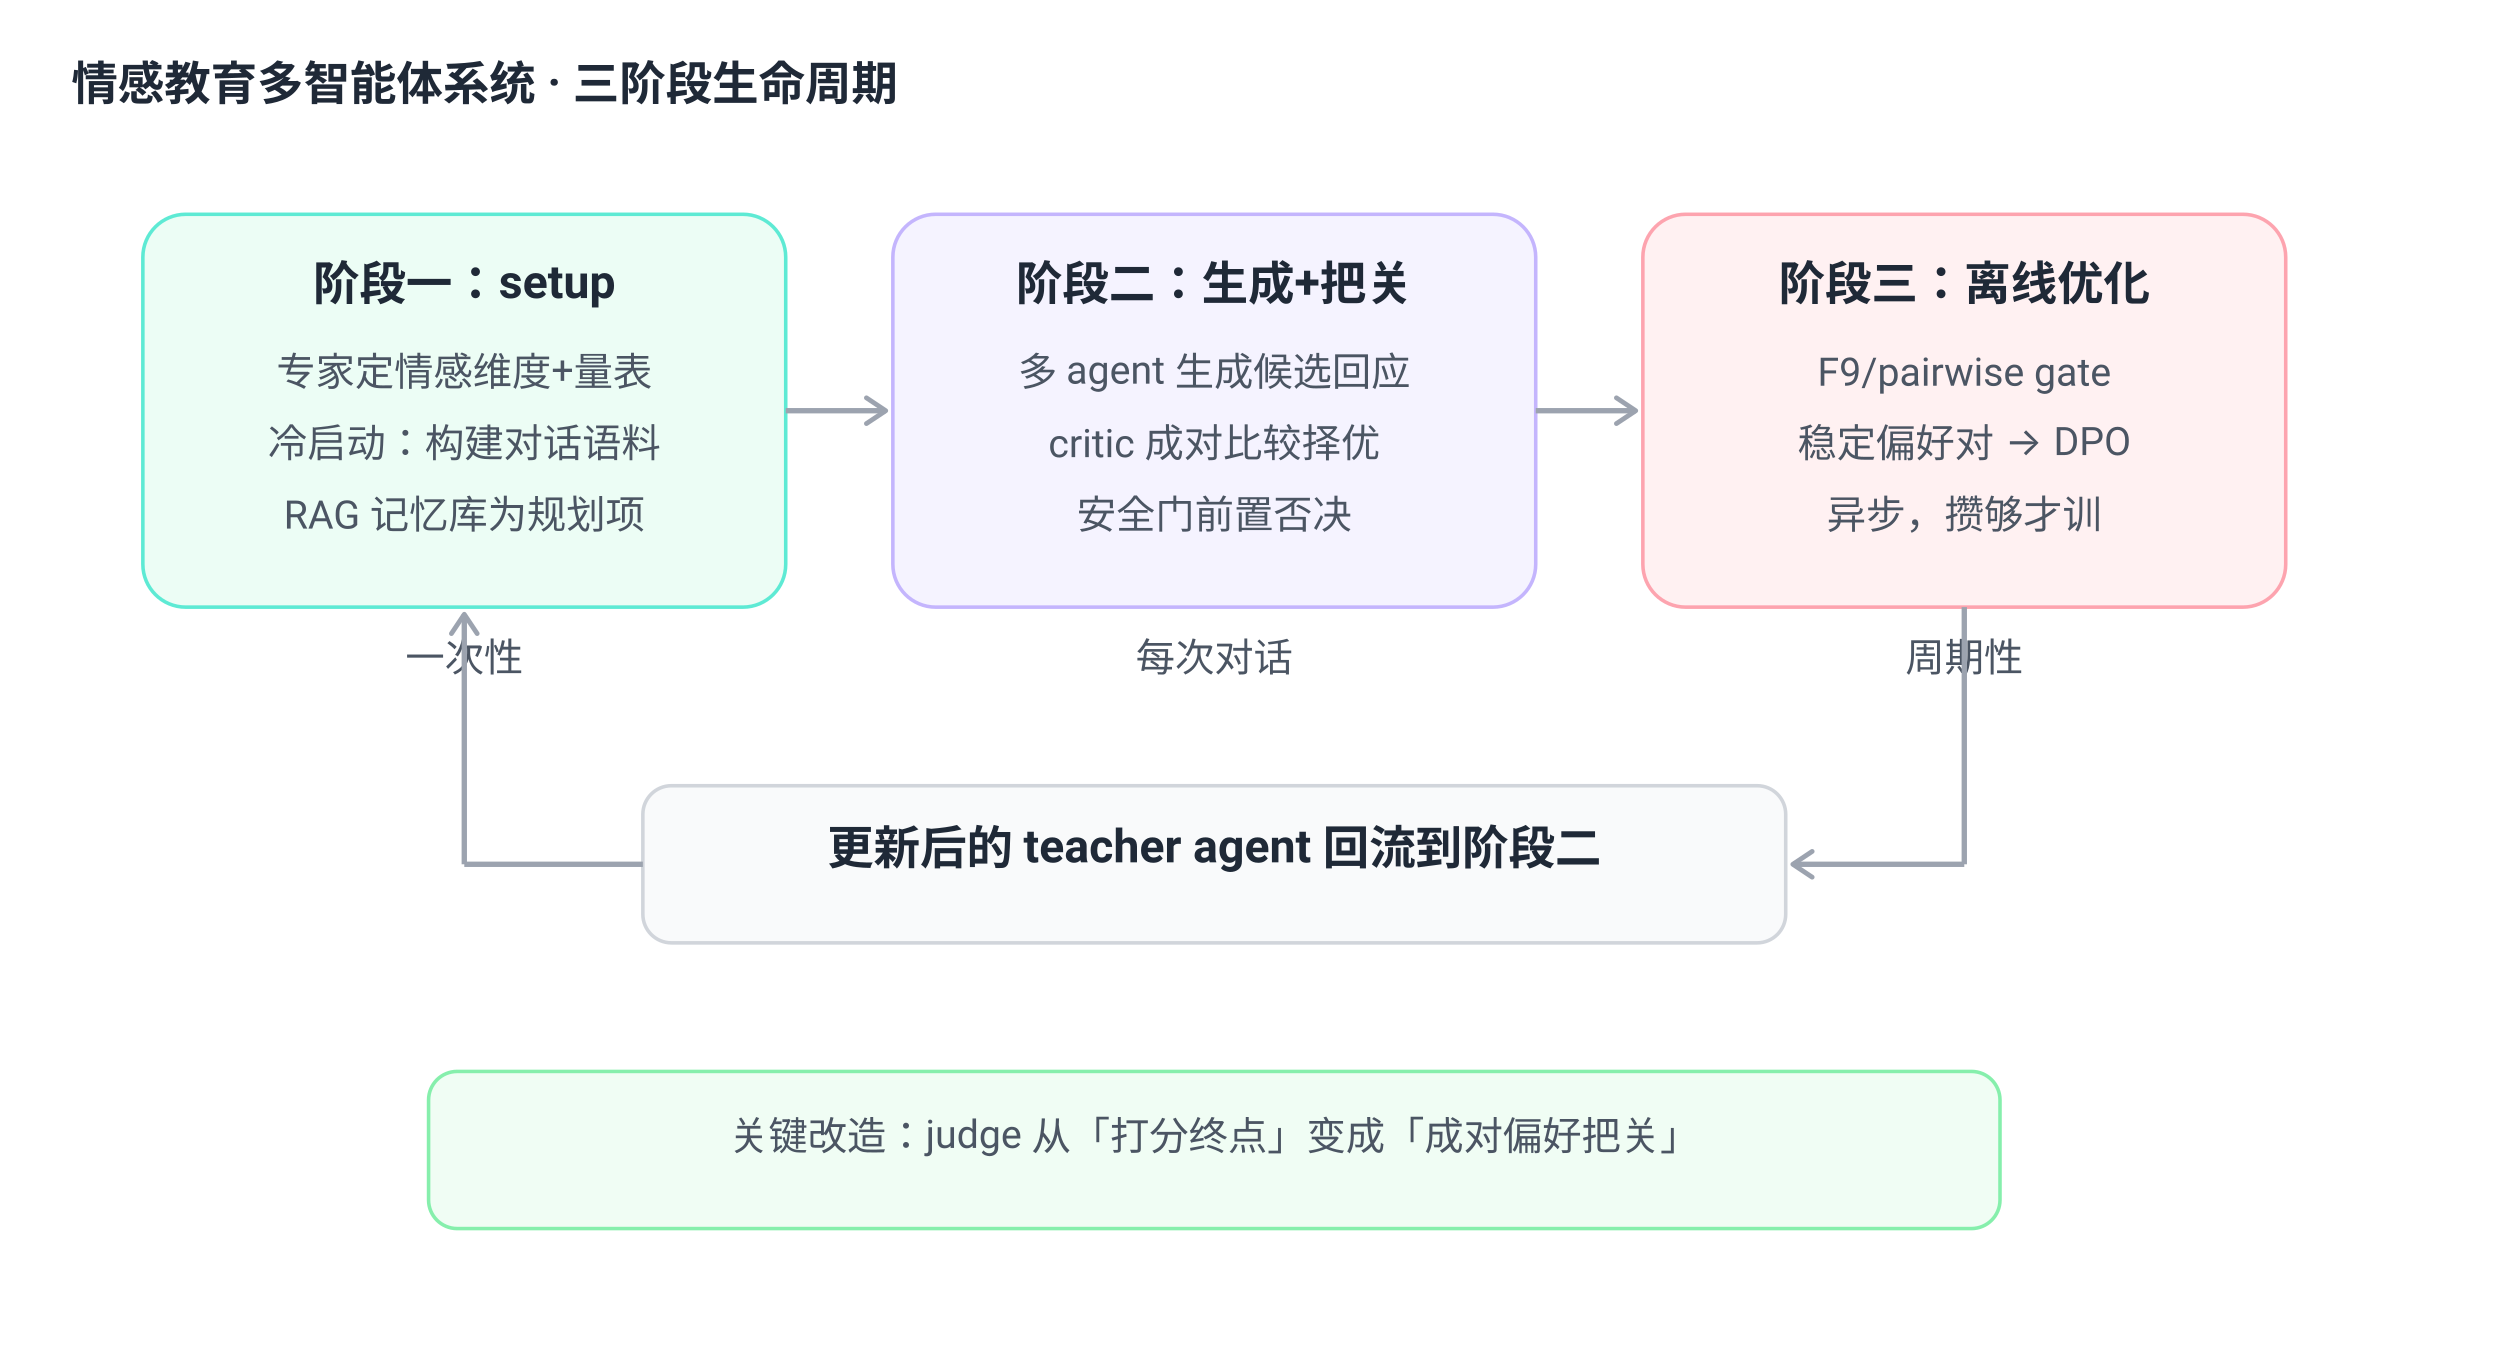
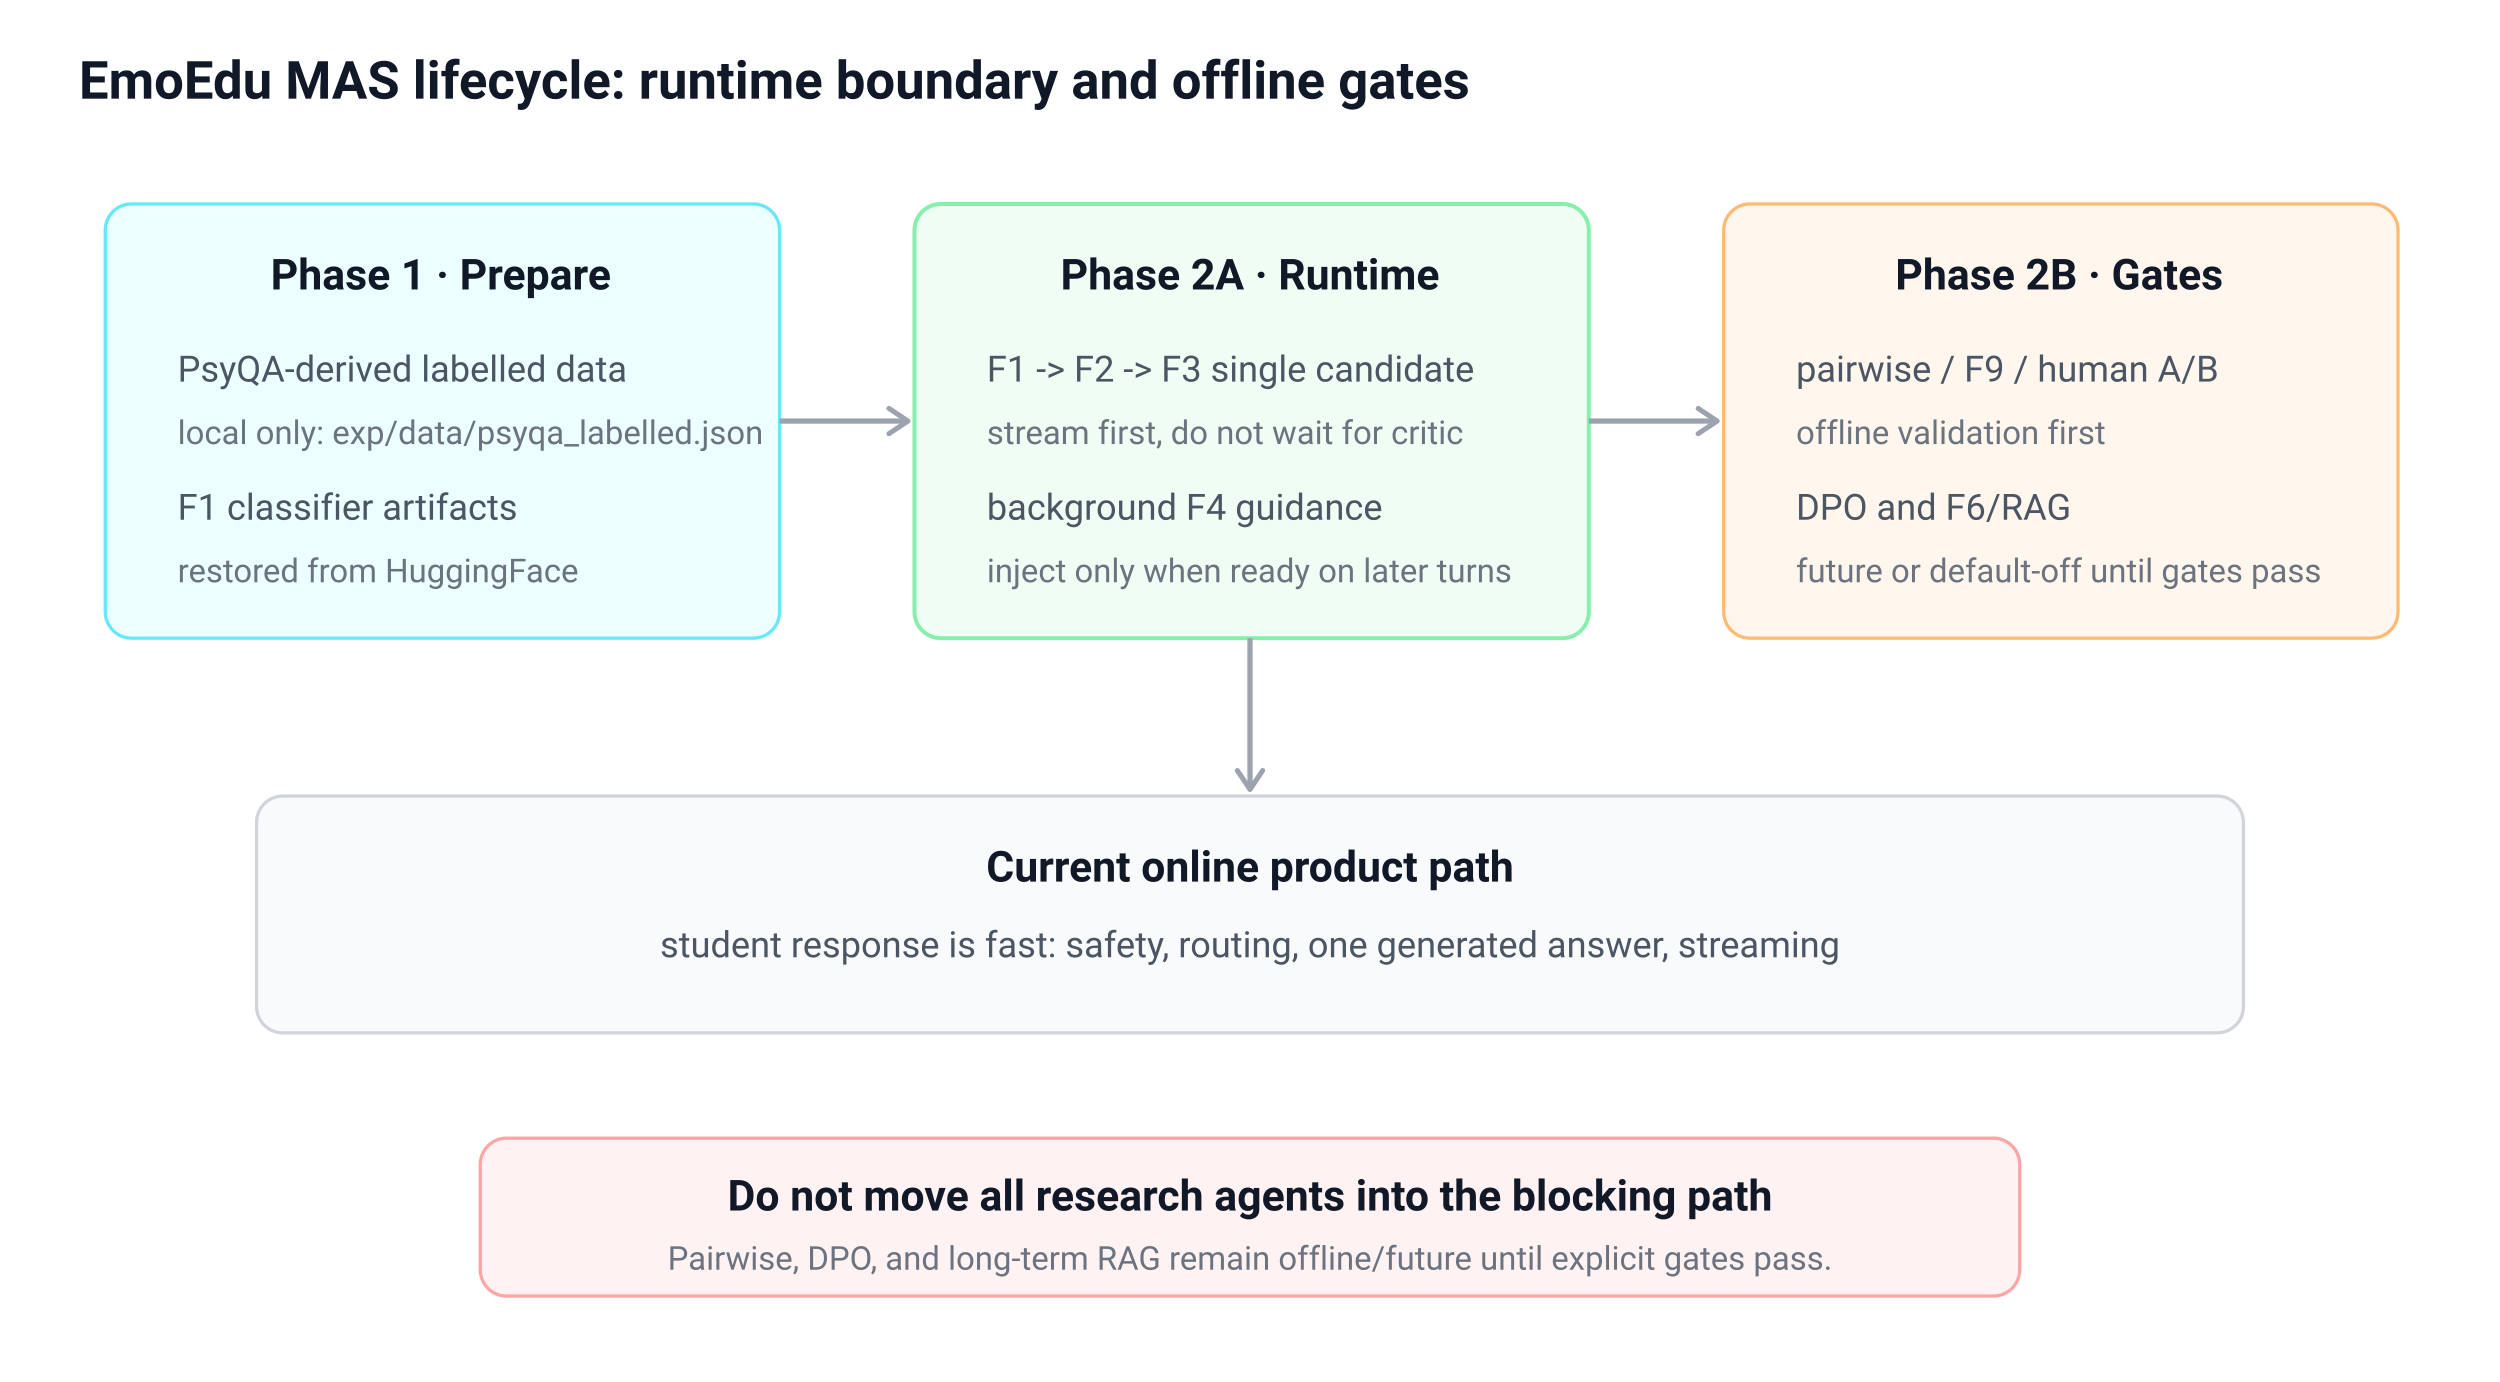
- <svg xmlns="http://www.w3.org/2000/svg" width="700" height="380" viewBox="0 0 700 380" font-family="-apple-system,BlinkMacSystemFont,'Segoe UI',Roboto,'PingFang SC','Microsoft YaHei',sans-serif">
+ <svg xmlns="http://www.w3.org/2000/svg" width="760" height="420" viewBox="0 0 760 420" font-family="-apple-system,BlinkMacSystemFont,'Segoe UI',Roboto,'PingFang SC','Microsoft YaHei',sans-serif">
  <style>
- .th{font-size:13px;font-weight:600;fill:#1f2937}
- .ts{font-size:11px;fill:#4b5563}
- .teal{fill:#ecfdf5;stroke:#5eead4}
- .purple{fill:#f5f3ff;stroke:#c4b5fd}
- .coral{fill:#fff1f2;stroke:#fda4af}
- .green{fill:#f0fdf4;stroke:#86efac}
- .box{fill:#f9fafb;stroke:#d1d5db}
- .arr{stroke:#9ca3af;stroke-width:1.5;fill:none}
+ .title{font-size:16px;font-weight:700;fill:#111827}
+ .h{font-size:13px;font-weight:700;fill:#111827}
+ .t{font-size:11px;fill:#4b5563}
+ .small{font-size:10px;fill:#6b7280}
+ .box{fill:#f9fafb;stroke:#d1d5db;stroke-width:1}
+ .setup{fill:#ecfeff;stroke:#67e8f9;stroke-width:1}
+ .runtime{fill:#f0fdf4;stroke:#86efac;stroke-width:1.2}
+ .future{fill:#fff7ed;stroke:#fdba74;stroke-width:1}
+ .note{fill:#fef2f2;stroke:#fca5a5;stroke-width:1}
+ .arr{stroke:#9ca3af;stroke-width:1.6;fill:none}
</style>
  <defs>
-     <marker id="a" viewBox="0 0 10 10" refX="8" refY="5" markerWidth="6" markerHeight="6" orient="auto-start-reverse">
-       <path d="M2 1L8 5L2 9" fill="none" stroke="#9ca3af" stroke-width="1.5" stroke-linecap="round" stroke-linejoin="round" />
+     <marker id="arrow" viewBox="0 0 10 10" refX="8" refY="5" markerWidth="6" markerHeight="6" orient="auto-start-reverse">
+       <path d="M2 1L8 5L2 9" fill="none" stroke="#9ca3af" stroke-width="1.6" stroke-linecap="round" stroke-linejoin="round" />
    </marker>
  </defs>
-   <text class="th" x="20" y="28" font-size="15">情感教育多智能体系统 · 三阶段生命周期</text>
-   <rect class="teal" x="40" y="60" width="180" height="110" rx="12" stroke-width="1" />
-   <text class="th" x="130" y="84" text-anchor="middle">阶段一：setup</text>
-   <text class="ts" x="130" y="108" text-anchor="middle">专家定情感维度+量表</text>
-   <text class="ts" x="130" y="128" text-anchor="middle">冷启动：构建对话语料</text>
-   <text class="ts" x="130" y="148" text-anchor="middle">RAG 记忆库为规划项</text>
-   <rect class="purple" x="250" y="60" width="180" height="110" rx="12" stroke-width="1" />
-   <text class="th" x="340" y="84" text-anchor="middle">阶段二：生成+把关</text>
-   <text class="ts" x="340" y="108" text-anchor="middle">多 agent 生成候选回应</text>
-   <text class="ts" x="340" y="128" text-anchor="middle">critic 成对比较择优</text>
-   <text class="ts" x="340" y="148" text-anchor="middle">安全门前置否决</text>
-   <rect class="coral" x="460" y="60" width="180" height="110" rx="12" stroke-width="1" />
-   <text class="th" x="550" y="84" text-anchor="middle">阶段三：离线优化</text>
-   <text class="ts" x="550" y="108" text-anchor="middle">F9/pairwise gate</text>
-   <text class="ts" x="550" y="128" text-anchor="middle">稳定偏好对 → DPO</text>
-   <text class="ts" x="550" y="148" text-anchor="middle">异步，攒够才训</text>
-   <line x1="220" y1="115" x2="248" y2="115" class="arr" marker-end="url(#a)" />
-   <line x1="430" y1="115" x2="458" y2="115" class="arr" marker-end="url(#a)" />
-   <text class="ts" x="130" y="188" text-anchor="middle">一次性</text>
-   <text class="ts" x="340" y="188" text-anchor="middle">每次对话</text>
-   <text class="ts" x="550" y="188" text-anchor="middle">周期性</text>
-   <rect class="box" x="180" y="220" width="320" height="44" rx="8" stroke-width="1" />
-   <text class="th" x="340" y="242" text-anchor="middle">更新后的 teacher agent 回流到阶段二</text>
-   <line x1="550" y1="170" x2="550" y2="242" class="arr" />
-   <line x1="550" y1="242" x2="502" y2="242" class="arr" marker-end="url(#a)" />
-   <line x1="180" y1="242" x2="130" y2="242" class="arr" />
-   <line x1="130" y1="242" x2="130" y2="172" class="arr" marker-end="url(#a)" />
-   <rect class="green" x="120" y="300" width="440" height="44" rx="8" stroke-width="1" />
-   <text class="ts" x="340" y="322" text-anchor="middle">关键改造：judge 从「打分终点」变成「成对偏好把关」</text>
+   <text class="title" x="24" y="30">EmoEdu MAS lifecycle: runtime boundary and offline gates</text>
+   <rect class="setup" x="32" y="62" width="205" height="132" rx="8" />
+   <text class="h" x="134" y="88" text-anchor="middle">Phase 1 · Prepare</text>
+   <text class="t" x="54" y="116">PsyQA-derived labelled data</text>
+   <text class="small" x="54" y="135">local only: exp/data/psyqa_labelled.json</text>
+   <text class="t" x="54" y="158">F1 classifier artifacts</text>
+   <text class="small" x="54" y="177">restored from HuggingFace</text>
+   <rect class="runtime" x="278" y="62" width="205" height="132" rx="8" />
+   <text class="h" x="380" y="88" text-anchor="middle">Phase 2A · Runtime</text>
+   <text class="t" x="300" y="116">F1 -&gt; F2 -&gt; F3 single candidate</text>
+   <text class="small" x="300" y="135">stream first, do not wait for critic</text>
+   <text class="t" x="300" y="158">background F4 guidance</text>
+   <text class="small" x="300" y="177">inject only when ready on later turns</text>
+   <rect class="future" x="524" y="62" width="205" height="132" rx="8" />
+   <text class="h" x="626" y="88" text-anchor="middle">Phase 2B · Gates</text>
+   <text class="t" x="546" y="116">pairwise / F9 / human A/B</text>
+   <text class="small" x="546" y="135">offline validation first</text>
+   <text class="t" x="546" y="158">DPO and F6/RAG</text>
+   <text class="small" x="546" y="177">future or default-off until gates pass</text>
+   <line class="arr" x1="237" y1="128" x2="276" y2="128" marker-end="url(#arrow)" />
+   <line class="arr" x1="483" y1="128" x2="522" y2="128" marker-end="url(#arrow)" />
+   <rect class="box" x="78" y="242" width="604" height="72" rx="8" />
+   <text class="h" x="380" y="268" text-anchor="middle">Current online product path</text>
+   <text class="t" x="380" y="291" text-anchor="middle">student response is fast: safety, routing, one generated answer, streaming</text>
+   <path class="arr" d="M380 194 L380 240" marker-end="url(#arrow)" />
+   <rect class="note" x="146" y="346" width="468" height="48" rx="8" />
+   <text class="h" x="380" y="368" text-anchor="middle">Do not move all research agents into the blocking path</text>
+   <text class="small" x="380" y="386" text-anchor="middle">Pairwise, DPO, and long-term RAG remain offline/future until explicit gates pass.</text>
</svg>
